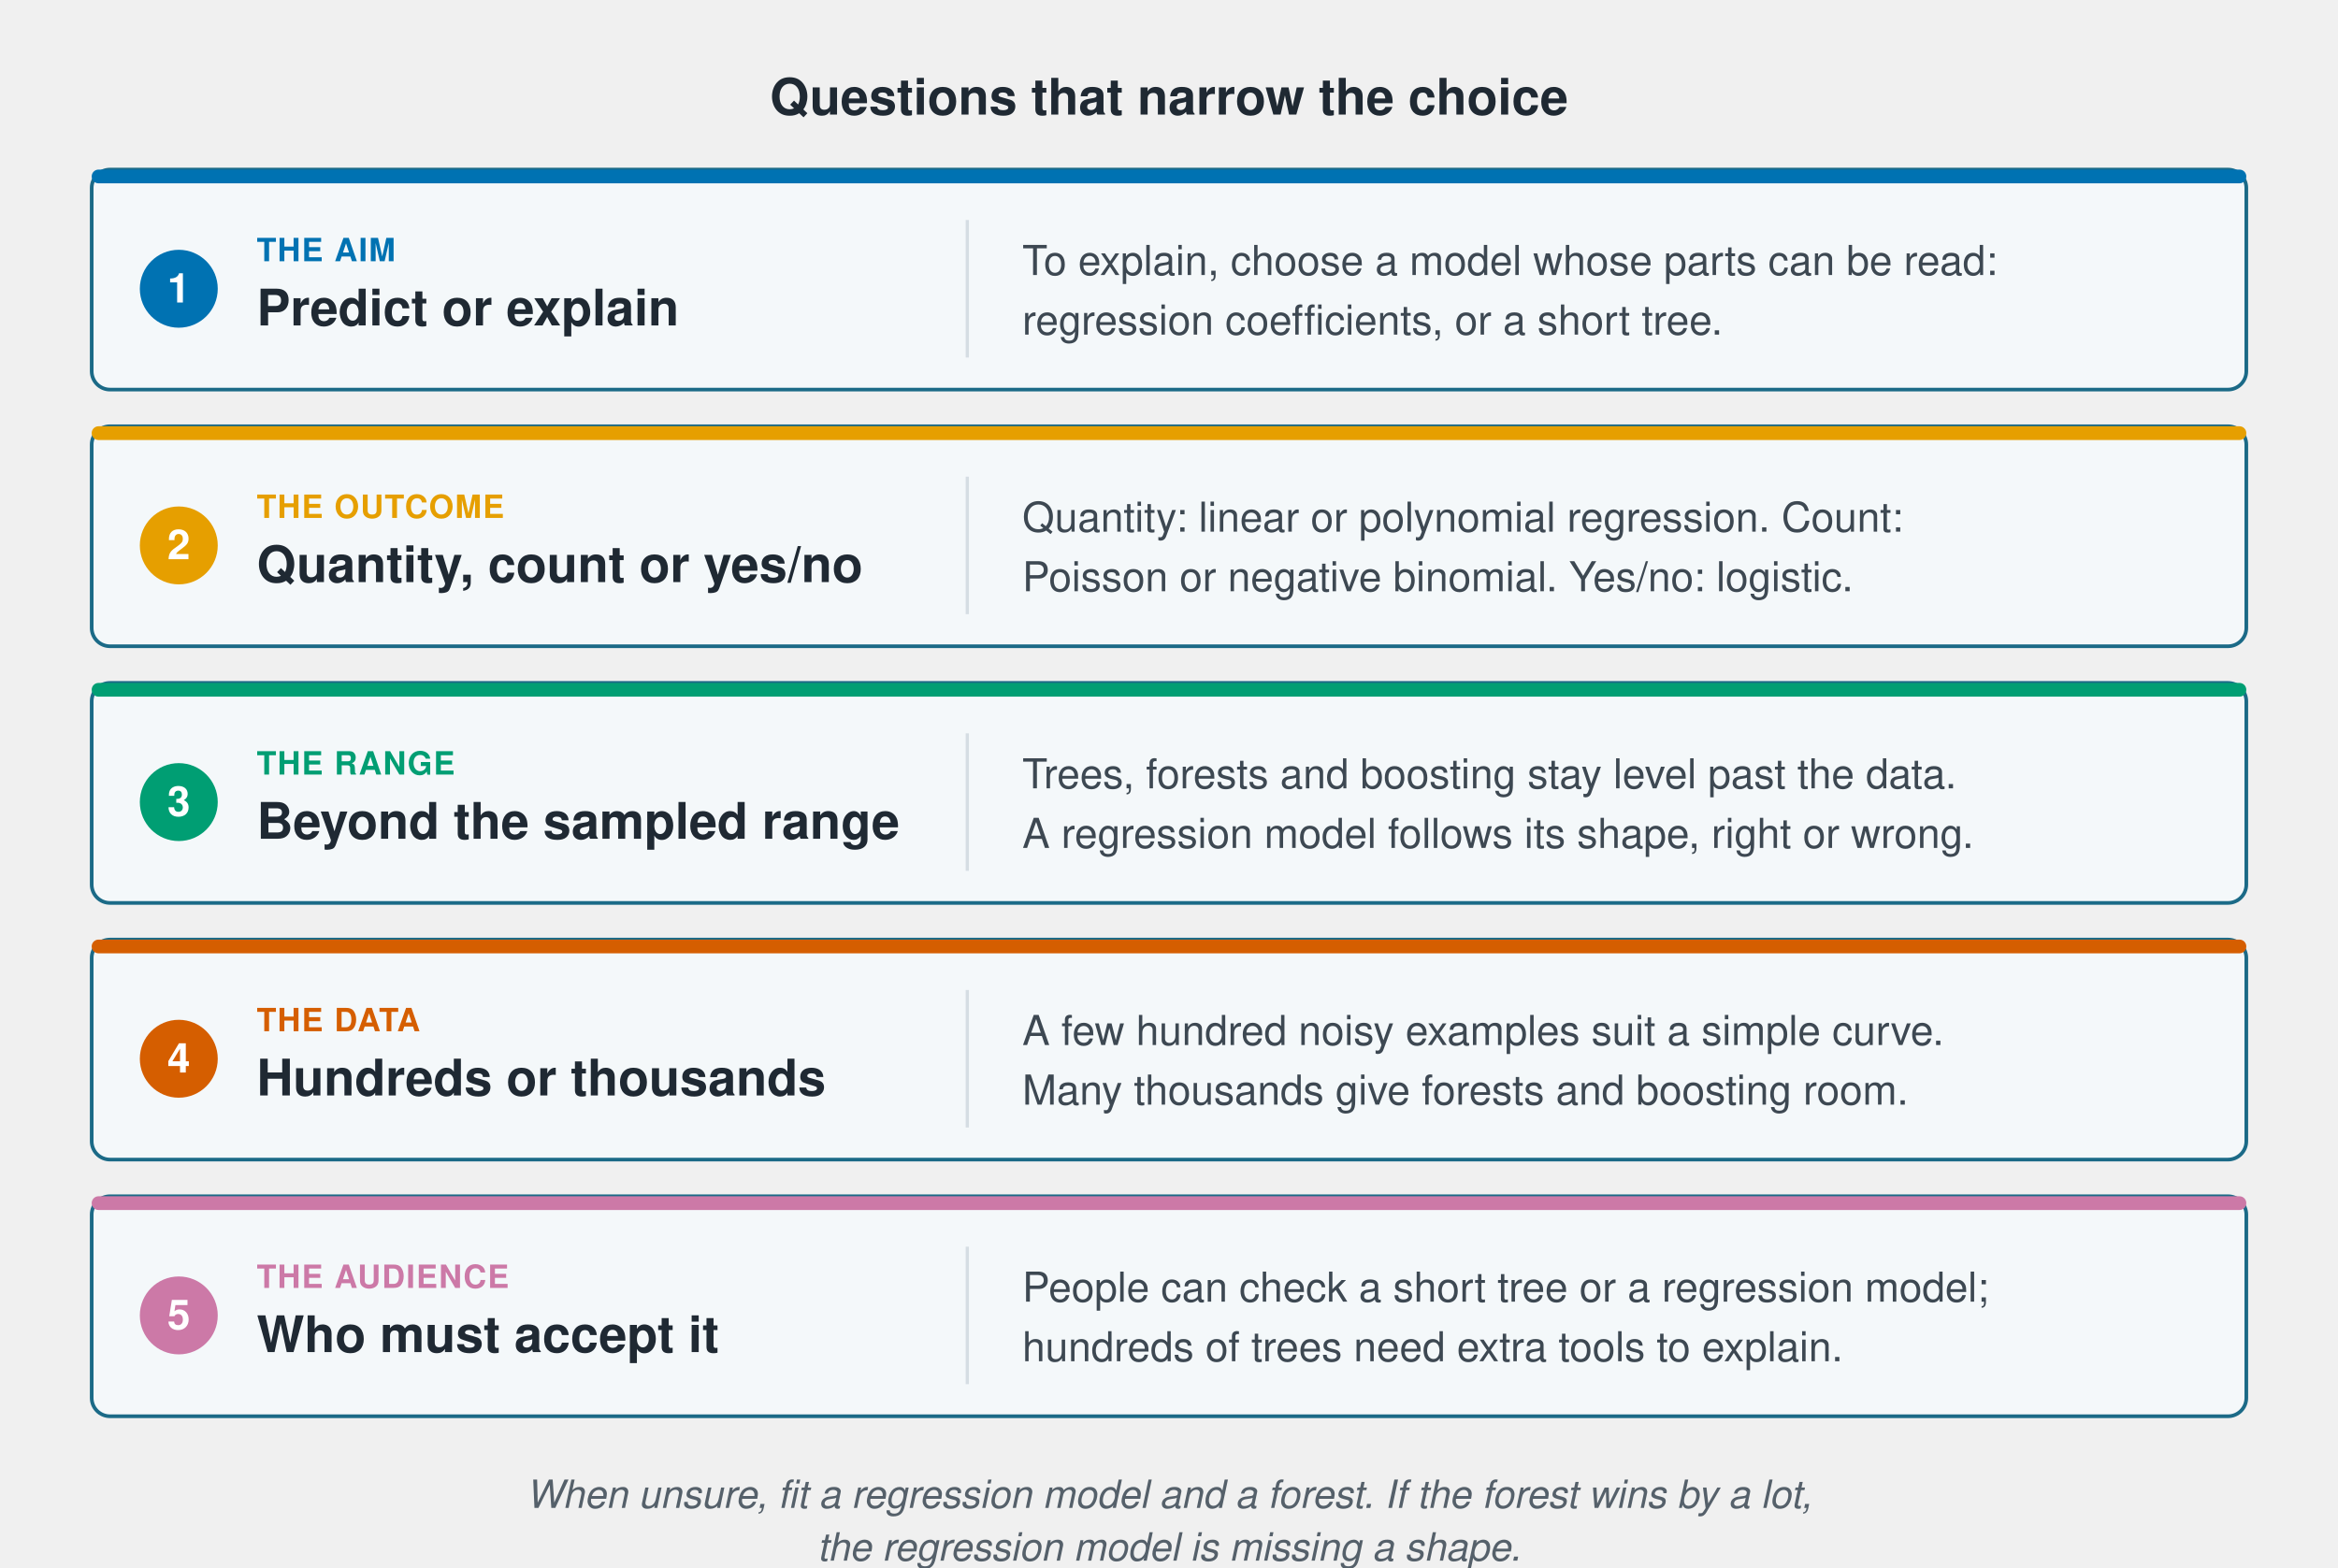
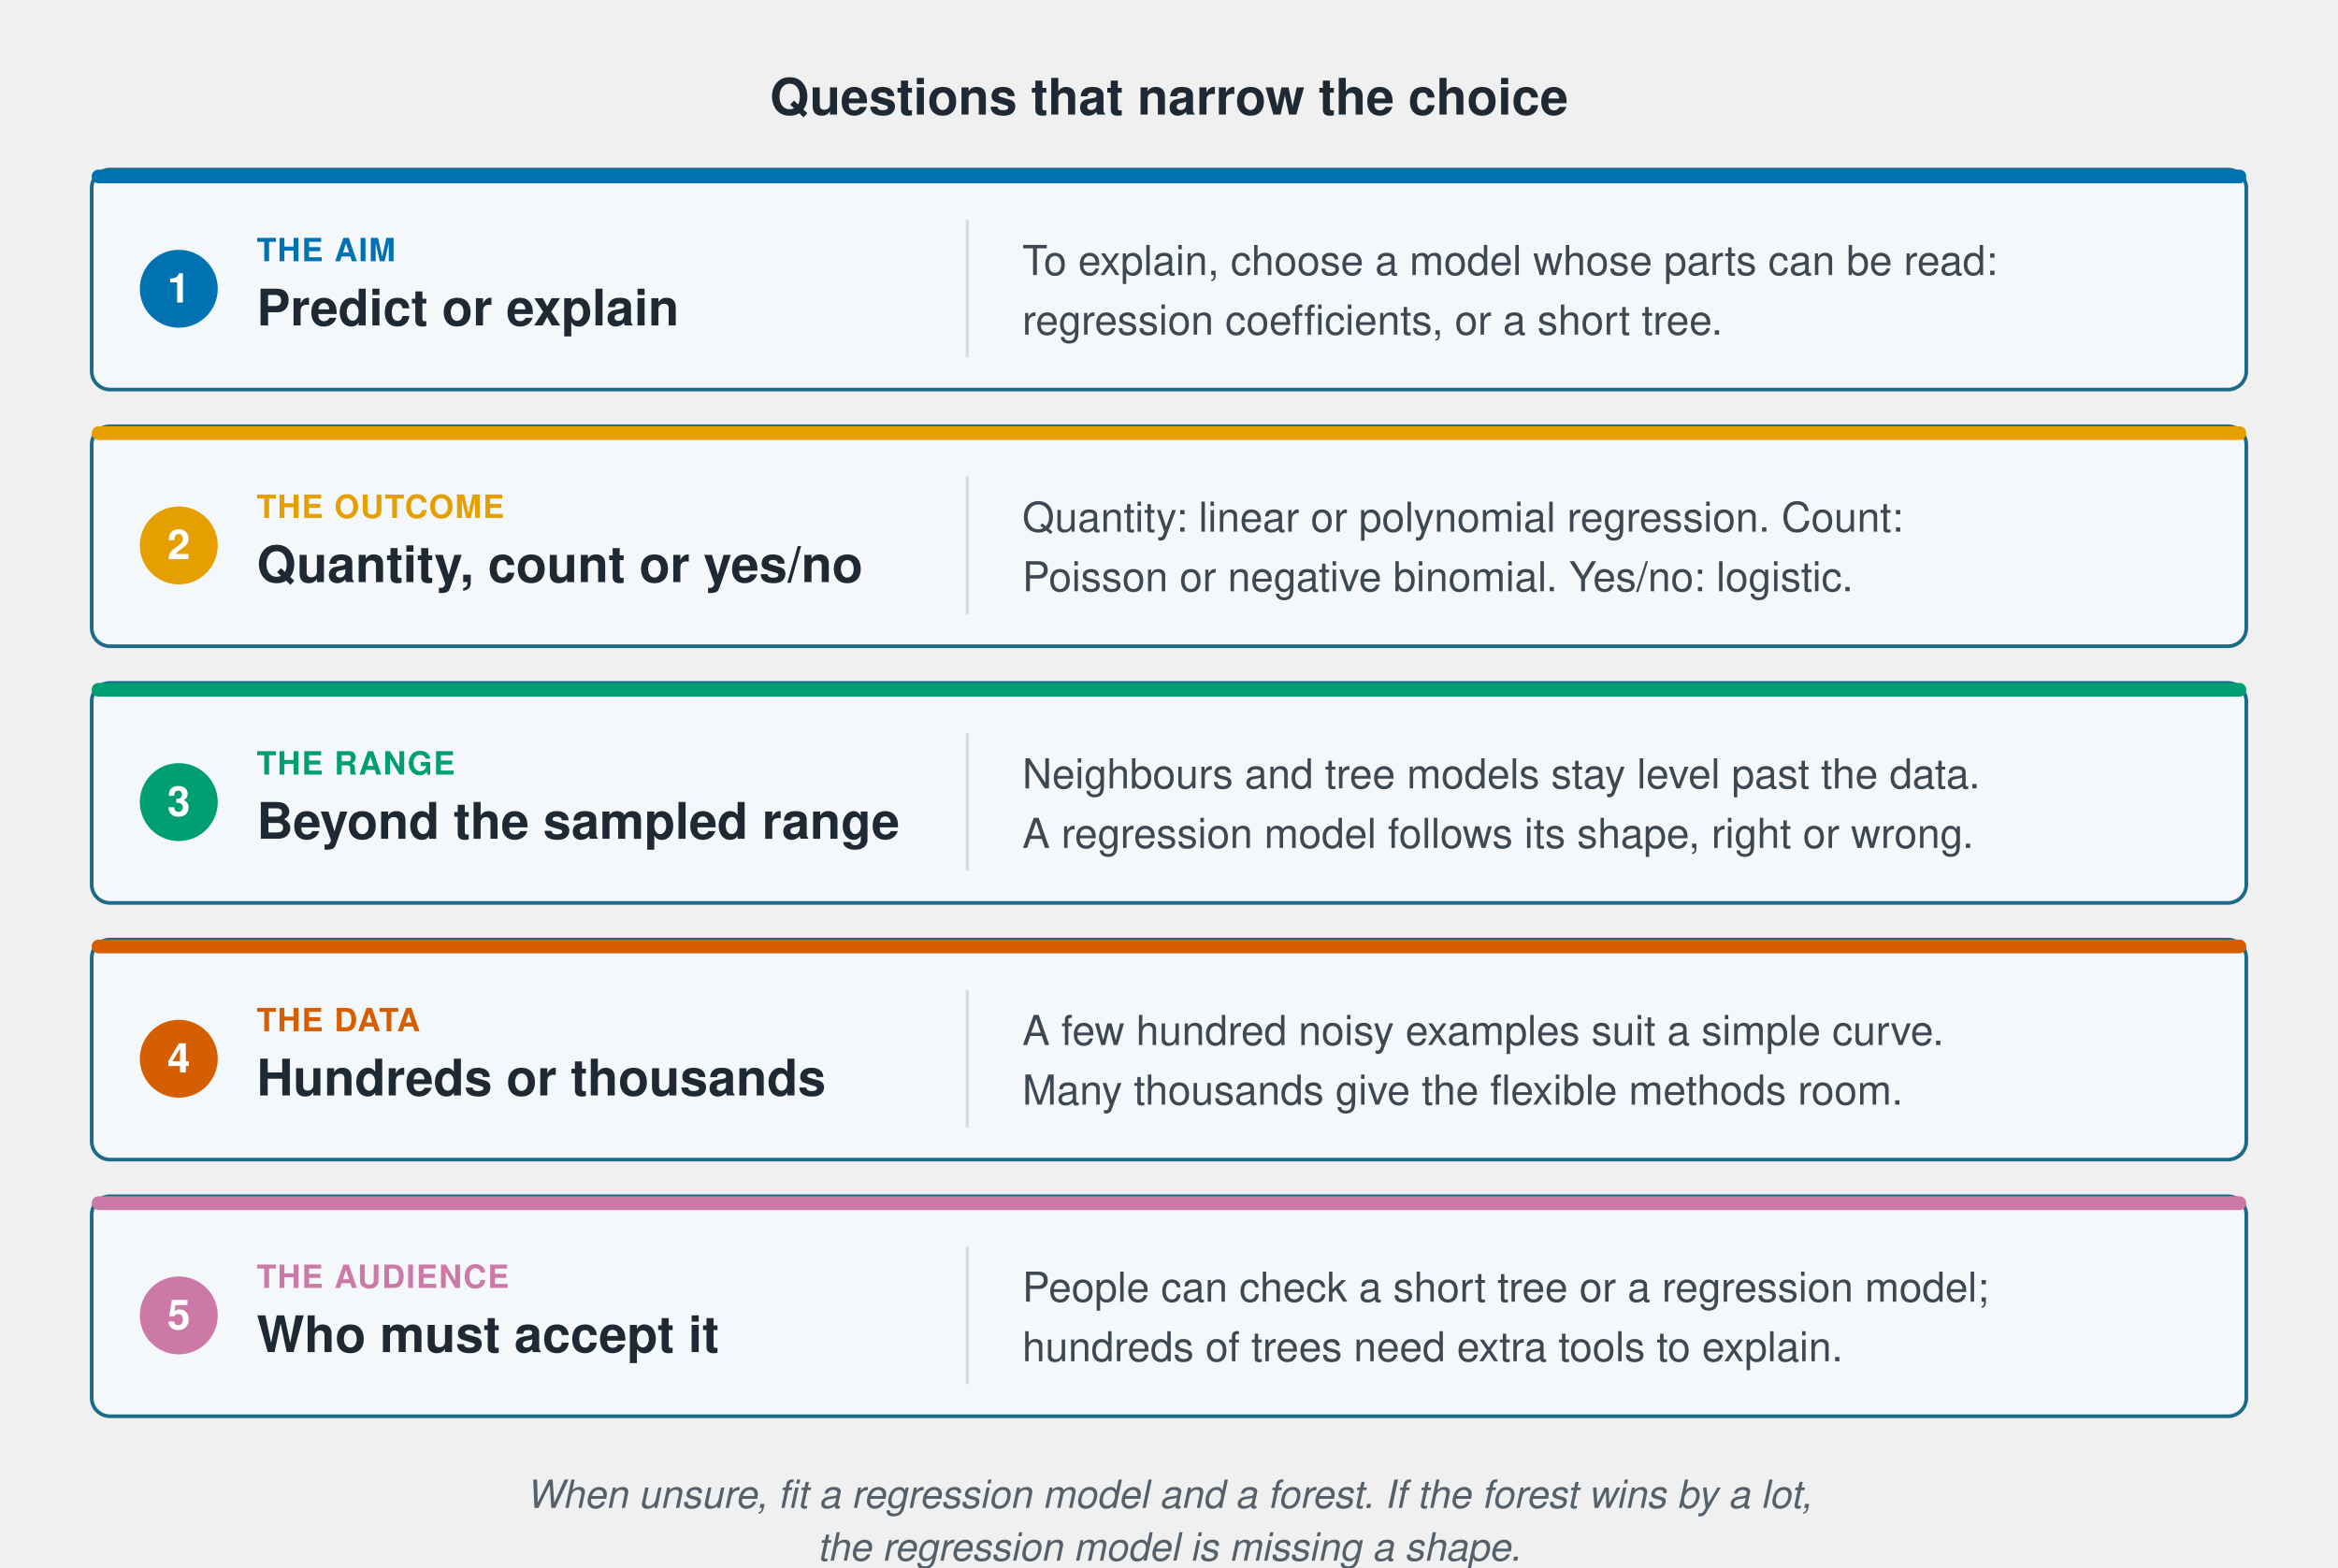
- <svg xmlns="http://www.w3.org/2000/svg" viewBox="-40 -24 1020 684" width="100%" role="img" aria-label="Questions that narrow the choice of method. Predict or explain: To explain, choose a model whose parts can be read: regression coefficients, or a short tree. Quantity, count or yes/no: Quantity: linear or polynomial regression. Count: Poisson or negative binomial. Yes/no: logistic. Beyond the sampled range: Trees, forests and boosting stay level past the data. A regression model follows its shape, right or wrong. Hundreds or thousands: A few hundred noisy examples suit a simple curve. Many thousands give forests and boosting room. Who must accept it: People can check a short tree or a regression model; hundreds of trees need extra tools to explain. A note says: when unsure, fit a regression model and a forest; if the forest wins by a lot, the regression model is missing a shape.">
+ <svg xmlns="http://www.w3.org/2000/svg" viewBox="-40 -24 1020 684" width="100%" role="img" aria-label="Questions that narrow the choice of method. Predict or explain: To explain, choose a model whose parts can be read: regression coefficients, or a short tree. Quantity, count or yes/no: Quantity: linear or polynomial regression. Count: Poisson or negative binomial. Yes/no: logistic. Beyond the sampled range: Neighbours and tree models stay level past the data. A regression model follows its shape, right or wrong. Hundreds or thousands: A few hundred noisy examples suit a simple curve. Many thousands give the flexible methods room. Who must accept it: People can check a short tree or a regression model; hundreds of trees need extra tools to explain. A note says: when unsure, fit a regression model and a forest; if the forest wins by a lot, the regression model is missing a shape.">
  <defs>
    <style>
      .box  { fill: #f4f8fa; stroke: #1b6a87; stroke-width: 1.6; }
      .title{ font: bold 22px "Source Sans Pro", Helvetica, Arial, sans-serif; fill: #1f2933; }
      .head { font: bold 22px "Source Sans Pro", Helvetica, Arial, sans-serif; fill: #1f2933; }
      .body { font: 18px "Source Sans Pro", Helvetica, Arial, sans-serif; fill: #3d4852; }
      .lab  { font: bold 14px "Source Sans Pro", Helvetica, Arial, sans-serif; letter-spacing: 0.5px; }
      .note { font: italic 17px "Source Sans Pro", Helvetica, Arial, sans-serif; fill: #55606a; }
      .num  { font: bold 18px "Source Sans Pro", Helvetica, Arial, sans-serif; fill: #ffffff; }
    </style>
  </defs>
  <text class="title" x="470" y="26" text-anchor="middle">Questions that narrow the choice</text>
  <rect class="box" x="0" y="50" width="940" height="96" rx="8" />
  <rect x="0" y="50" width="940" height="6" rx="3" fill="#0072B2" />
  <circle cx="38" cy="102" r="17" fill="#0072B2" />
  <text class="num" x="38" y="108" text-anchor="middle">1</text>
  <text class="lab" x="72" y="90" fill="#0072B2">THE AIM</text>
  <text class="head" x="72" y="118">Predict or explain</text>
  <line x1="382" y1="72" x2="382" y2="132" stroke="#d5dde3" stroke-width="1.4" />
  <text class="body" x="406" y="96">To explain, choose a model whose parts can be read:</text>
  <text class="body" x="406" y="122">regression coefficients, or a short tree.</text>
  <rect class="box" x="0" y="162" width="940" height="96" rx="8" />
  <rect x="0" y="162" width="940" height="6" rx="3" fill="#E69F00" />
  <circle cx="38" cy="214" r="17" fill="#E69F00" />
  <text class="num" x="38" y="220" text-anchor="middle">2</text>
  <text class="lab" x="72" y="202" fill="#E69F00">THE OUTCOME</text>
  <text class="head" x="72" y="230">Quantity, count or yes/no</text>
  <line x1="382" y1="184" x2="382" y2="244" stroke="#d5dde3" stroke-width="1.4" />
  <text class="body" x="406" y="208">Quantity: linear or polynomial regression. Count:</text>
  <text class="body" x="406" y="234">Poisson or negative binomial. Yes/no: logistic.</text>
  <rect class="box" x="0" y="274" width="940" height="96" rx="8" />
  <rect x="0" y="274" width="940" height="6" rx="3" fill="#009E73" />
  <circle cx="38" cy="326" r="17" fill="#009E73" />
  <text class="num" x="38" y="332" text-anchor="middle">3</text>
  <text class="lab" x="72" y="314" fill="#009E73">THE RANGE</text>
  <text class="head" x="72" y="342">Beyond the sampled range</text>
  <line x1="382" y1="296" x2="382" y2="356" stroke="#d5dde3" stroke-width="1.4" />
-   <text class="body" x="406" y="320">Trees, forests and boosting stay level past the data.</text>
+   <text class="body" x="406" y="320">Neighbours and tree models stay level past the data.</text>
  <text class="body" x="406" y="346">A regression model follows its shape, right or wrong.</text>
  <rect class="box" x="0" y="386" width="940" height="96" rx="8" />
  <rect x="0" y="386" width="940" height="6" rx="3" fill="#D55E00" />
  <circle cx="38" cy="438" r="17" fill="#D55E00" />
  <text class="num" x="38" y="444" text-anchor="middle">4</text>
  <text class="lab" x="72" y="426" fill="#D55E00">THE DATA</text>
  <text class="head" x="72" y="454">Hundreds or thousands</text>
  <line x1="382" y1="408" x2="382" y2="468" stroke="#d5dde3" stroke-width="1.4" />
  <text class="body" x="406" y="432">A few hundred noisy examples suit a simple curve.</text>
-   <text class="body" x="406" y="458">Many thousands give forests and boosting room.</text>
+   <text class="body" x="406" y="458">Many thousands give the flexible methods room.</text>
  <rect class="box" x="0" y="498" width="940" height="96" rx="8" />
  <rect x="0" y="498" width="940" height="6" rx="3" fill="#CC79A7" />
  <circle cx="38" cy="550" r="17" fill="#CC79A7" />
  <text class="num" x="38" y="556" text-anchor="middle">5</text>
  <text class="lab" x="72" y="538" fill="#CC79A7">THE AUDIENCE</text>
  <text class="head" x="72" y="566">Who must accept it</text>
  <line x1="382" y1="520" x2="382" y2="580" stroke="#d5dde3" stroke-width="1.4" />
  <text class="body" x="406" y="544">People can check a short tree or a regression model;</text>
  <text class="body" x="406" y="570">hundreds of trees need extra tools to explain.</text>
  <text class="note" x="470" y="634" text-anchor="middle">When unsure, fit a regression model and a forest. If the forest wins by a lot,</text>
  <text class="note" x="470" y="657" text-anchor="middle">the regression model is missing a shape.</text>
</svg>
